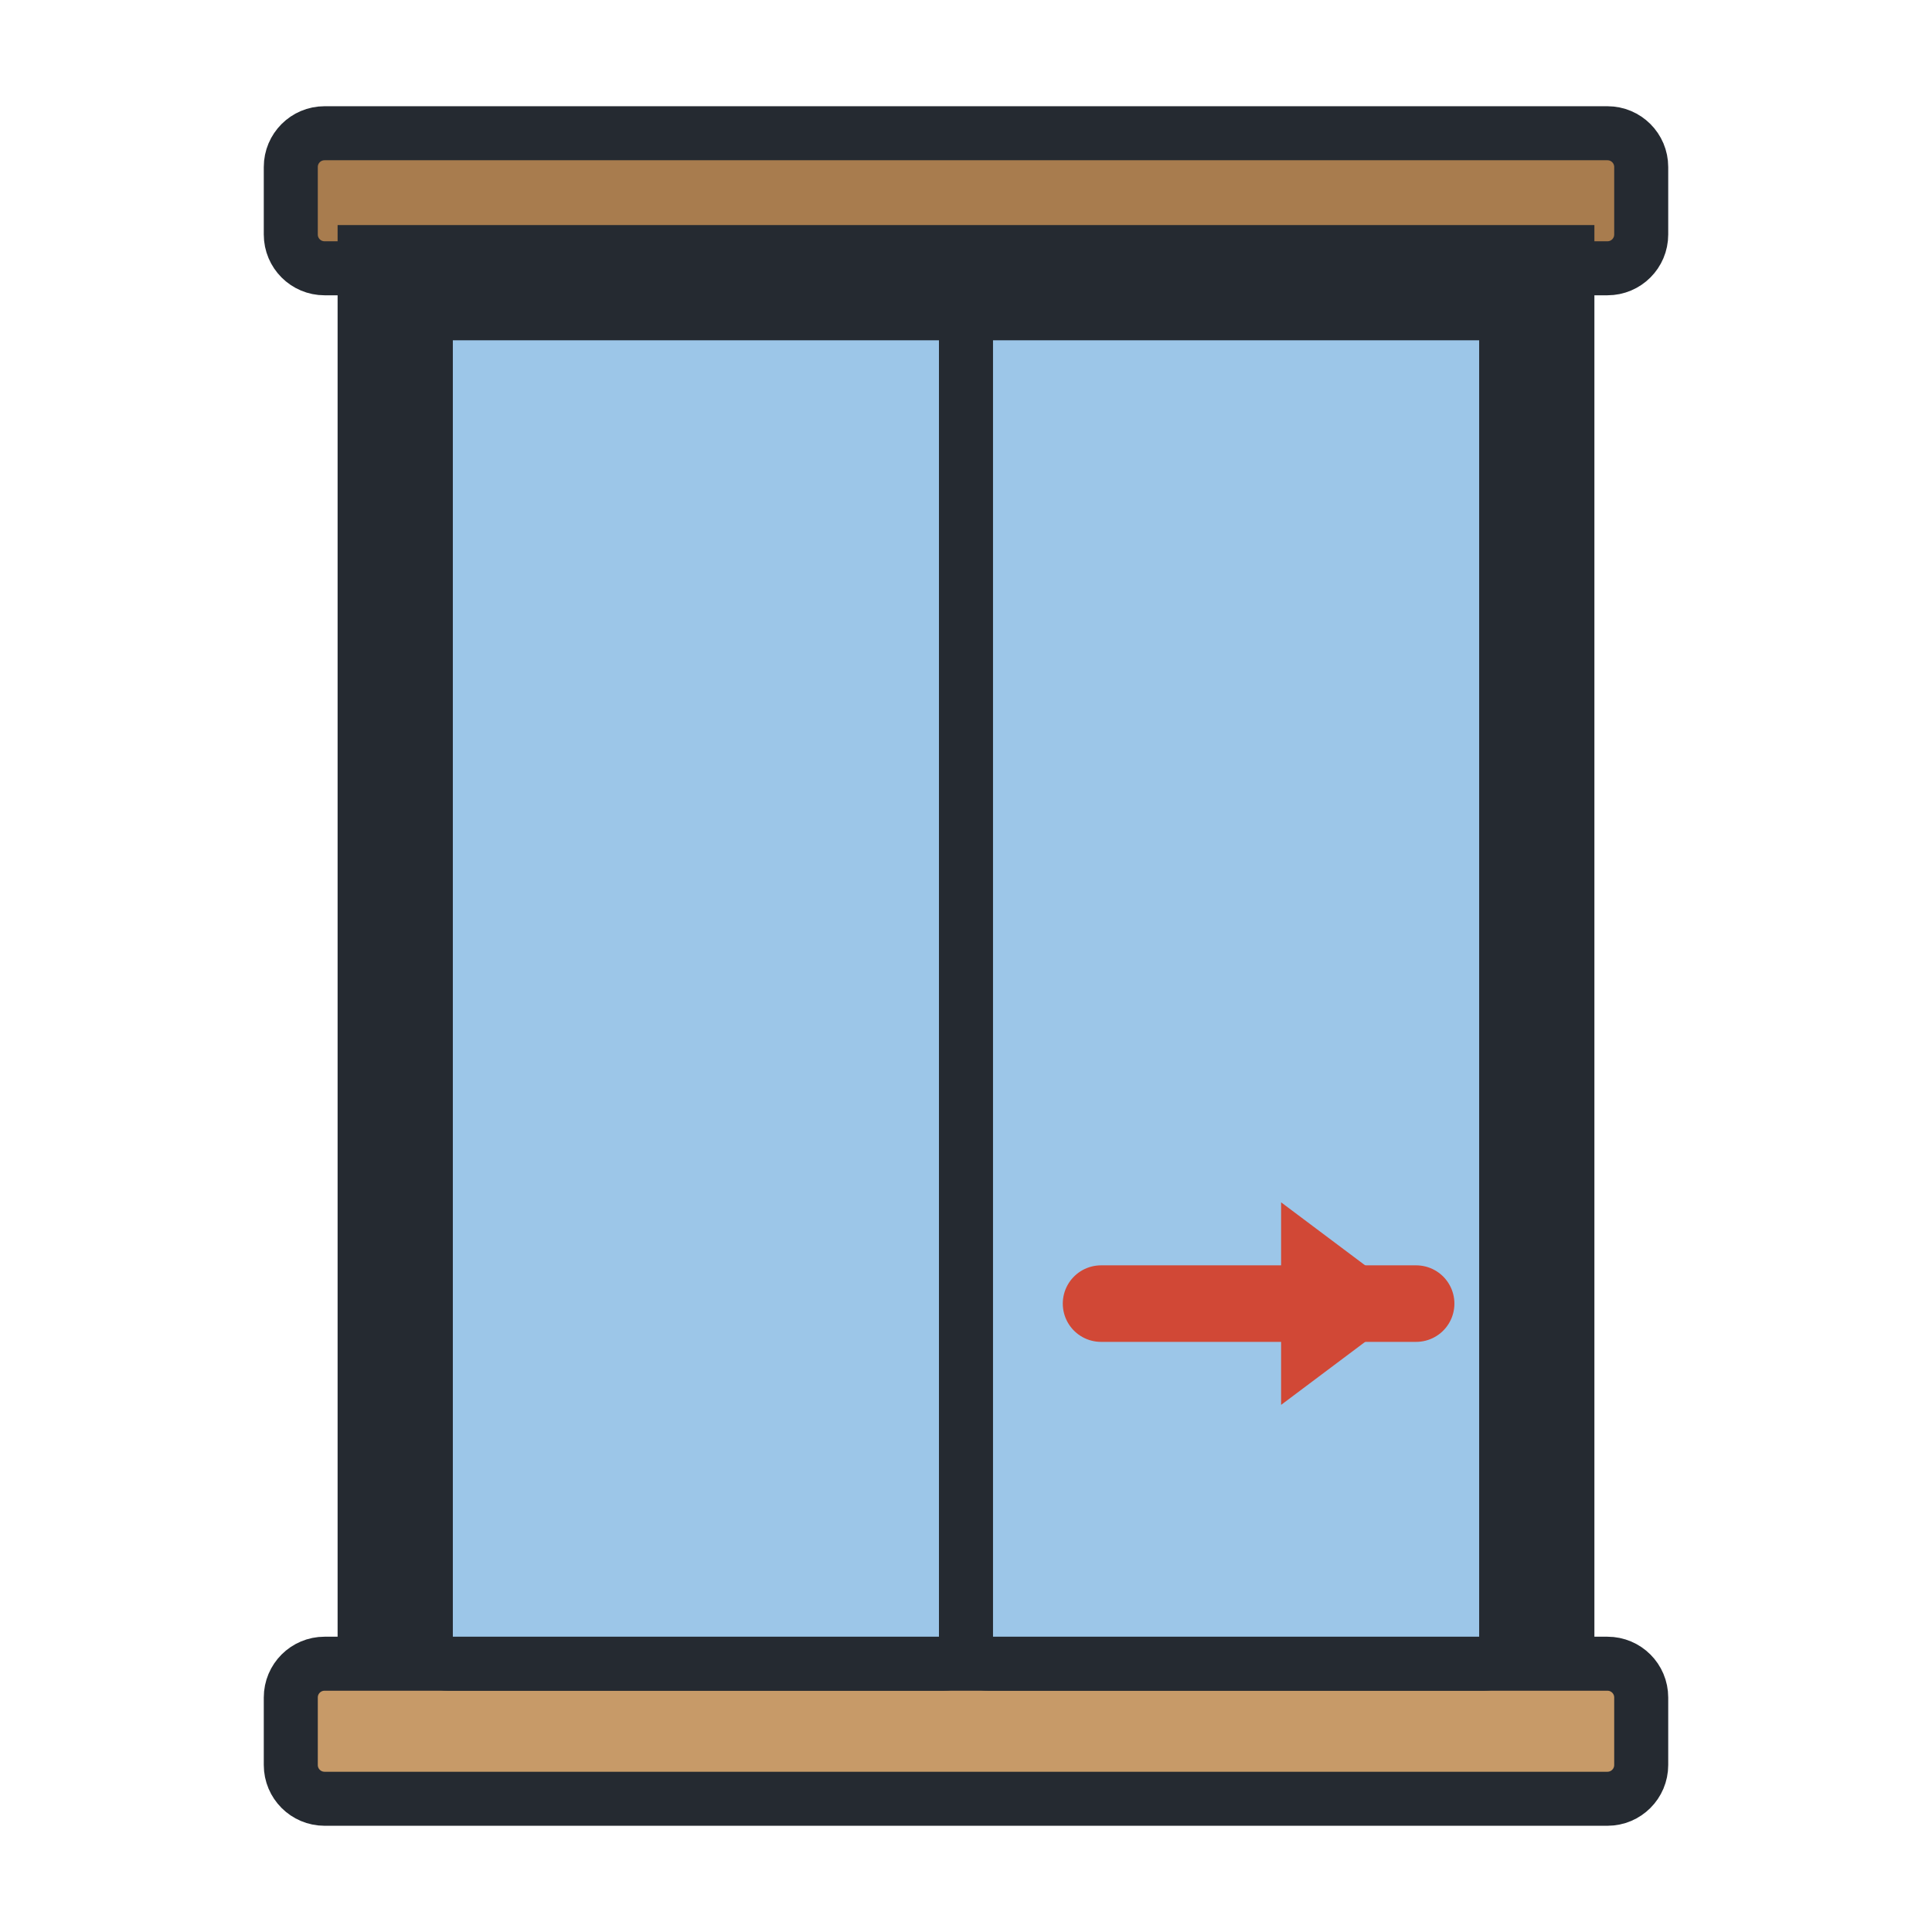
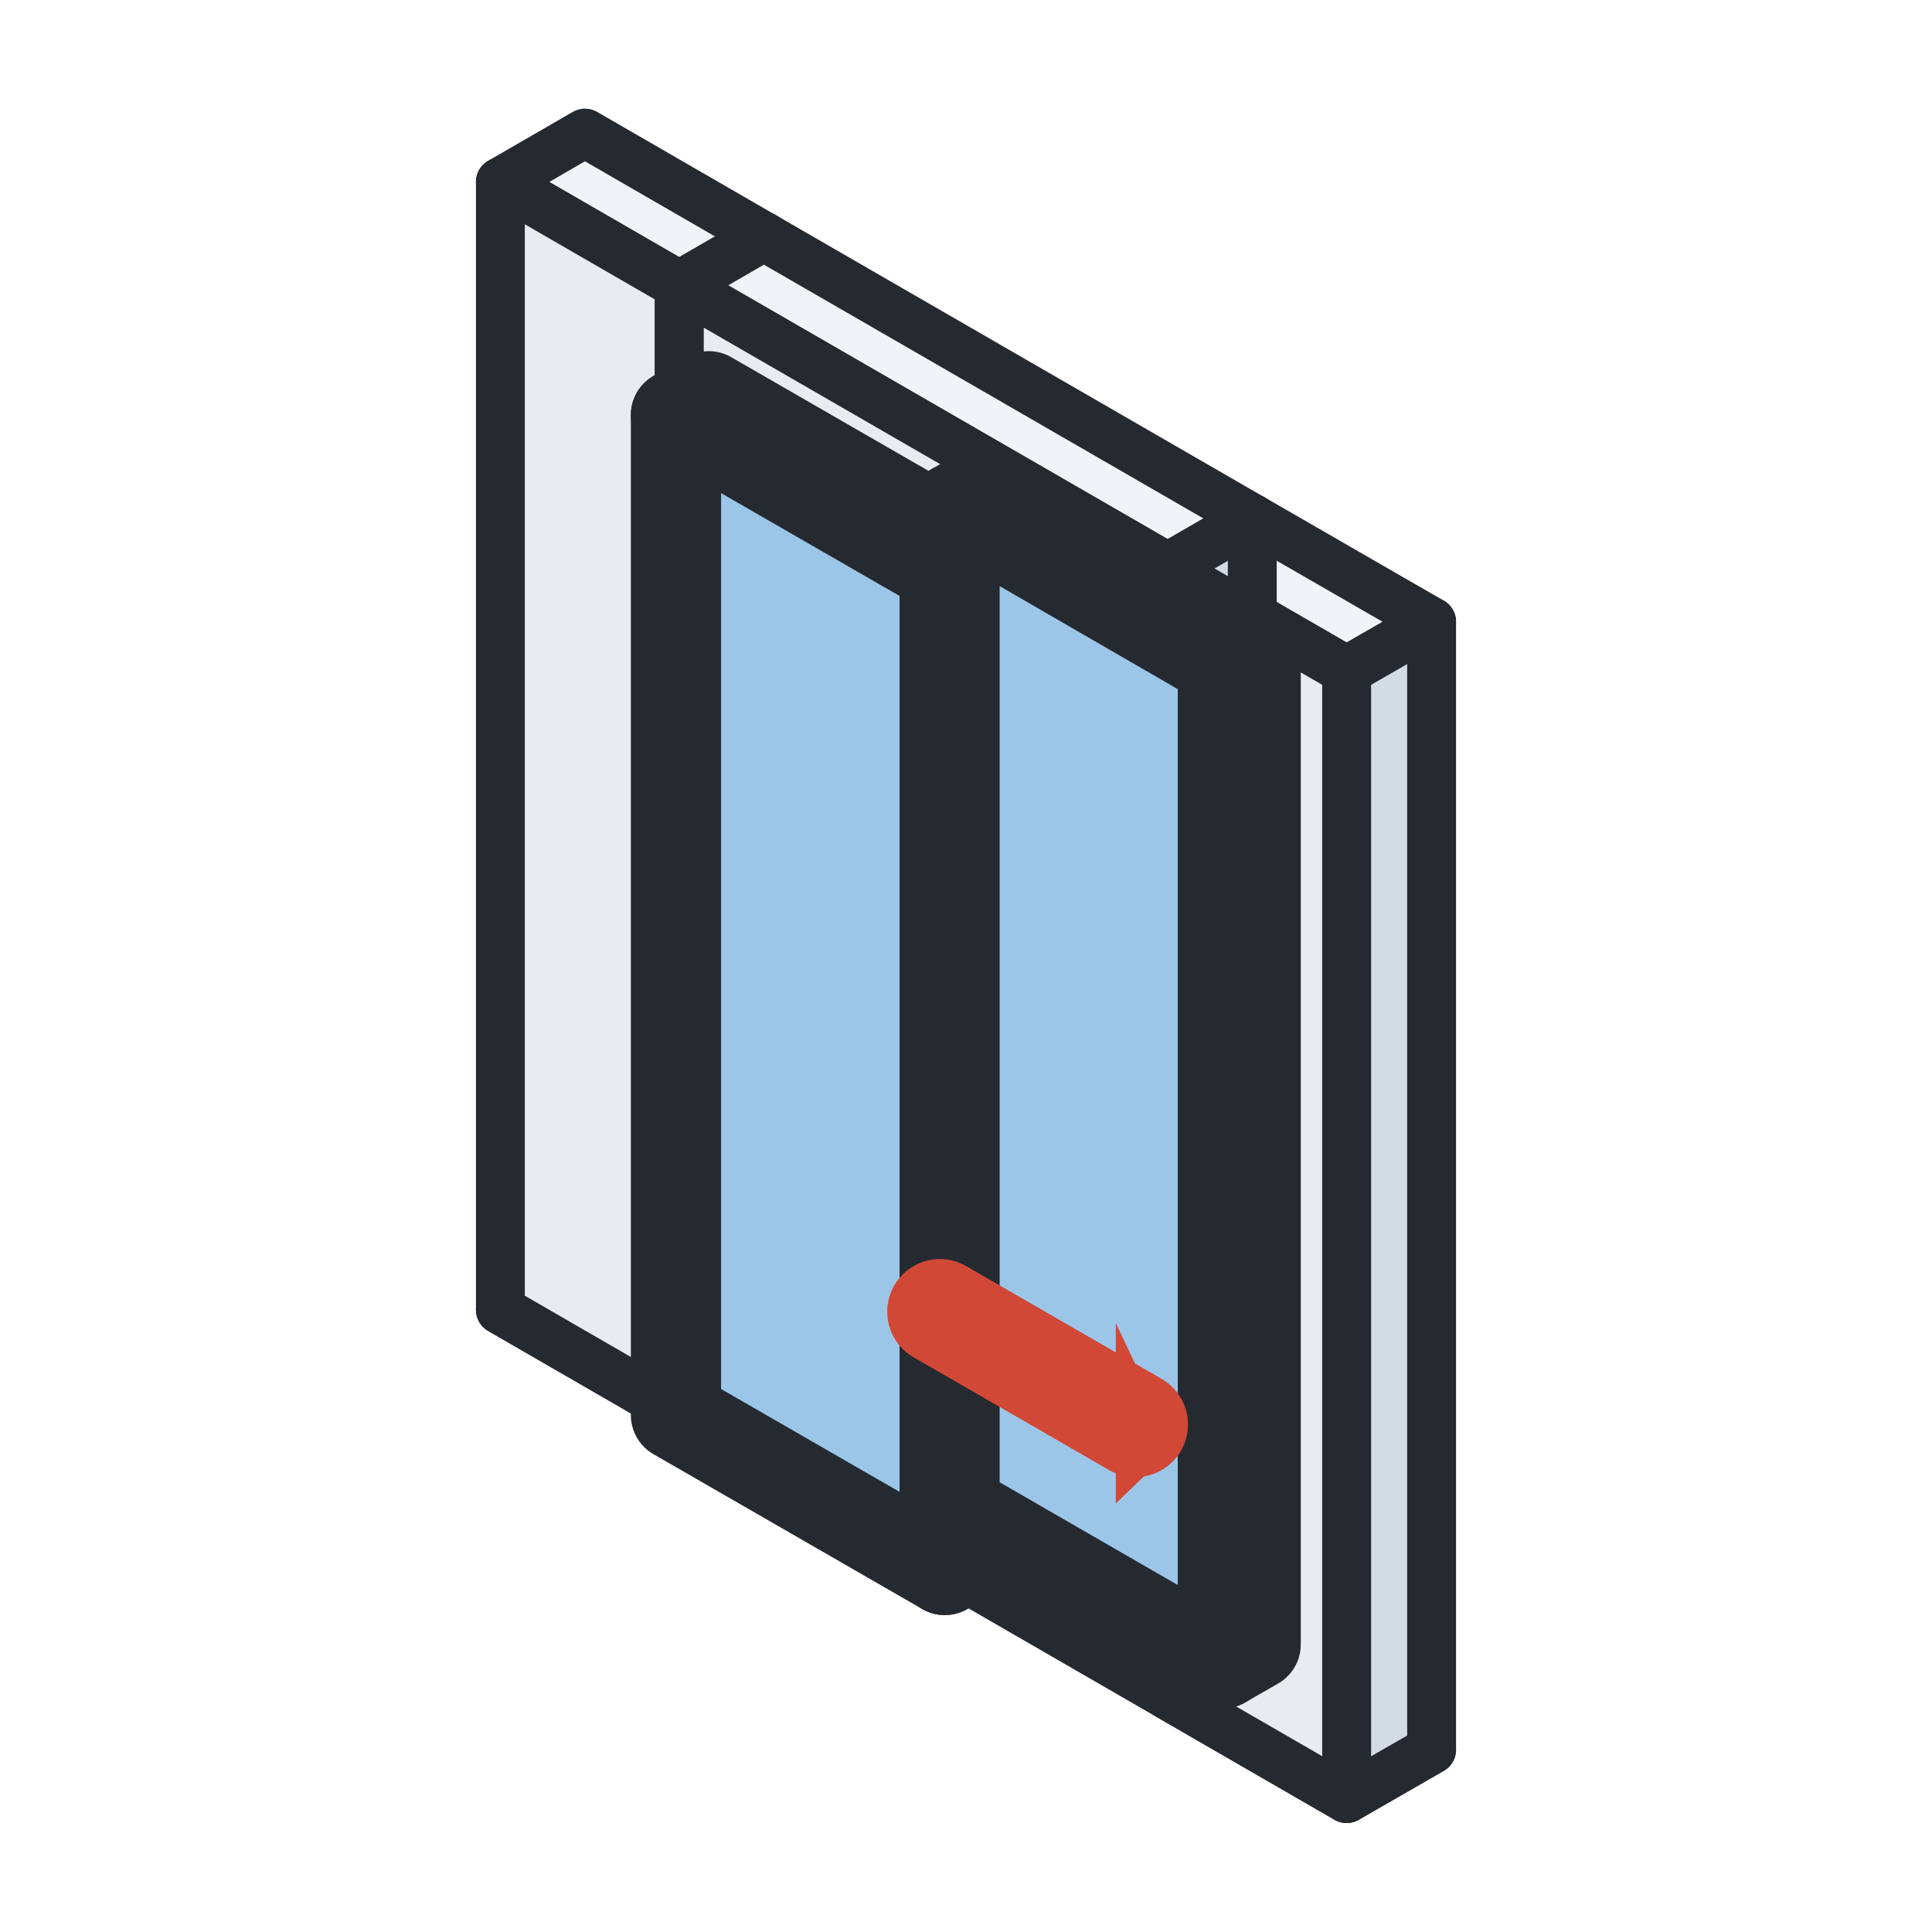
- <svg xmlns="http://www.w3.org/2000/svg" viewBox="-42.92 -43.92 85.84 85.84">
-   <rect x="-30" y="-38" width="60" height="6" rx="1.5" fill="#A87C4E" stroke="#252A31" stroke-width="2.4" />
-   <path d="M -26 32 L -26 -32 L 26 -32 L 26 32" fill="none" stroke="#252A31" stroke-width="3.84" stroke-linecap="square" />
-   <rect x="-30" y="30" width="60" height="6" rx="1.5" fill="#C79A68" stroke="#252A31" stroke-width="2.4" />
-   <rect x="-24" y="-30" width="24" height="60" rx="1" fill="#9CC6E8" stroke="#252A31" stroke-width="2.4" />
-   <rect x="0" y="-30" width="24" height="60" rx="1" fill="#9CC6E8" stroke="#252A31" stroke-width="2.4" />
-   <path d="M 6 14 L 20 14" stroke="#D14836" stroke-width="3.4" stroke-linecap="round" />
-   <path d="M 20 14 L 14 9.5 L 14 18.5 Z" fill="#D14836" />
+ <svg xmlns="http://www.w3.org/2000/svg" viewBox="-15.56 -33.54 51.39 51.39">
+   <polygon points="0.00,0.00 22.52,13.00 20.26,14.30 -2.25,1.30" fill="#C79A68" stroke="#252A31" stroke-width="1.3" stroke-linejoin="round" />
+   <polygon points="-2.25,-28.70 2.51,-25.95 4.76,-27.25 0.00,-30.00" fill="#F1F4F7" stroke="#252A31" stroke-width="1.3" stroke-linejoin="round" />
+   <polygon points="-2.25,1.30 2.51,4.05 2.51,-25.95 -2.25,-28.70" fill="#E7ECF1" stroke="#252A31" stroke-width="1.3" stroke-linejoin="round" />
+   <polygon points="2.51,4.05 4.76,2.75 4.76,-27.25 2.51,-25.95" fill="#D3DBE3" stroke="#252A31" stroke-width="1.3" stroke-linejoin="round" />
+   <polygon points="15.50,-18.45 20.26,-15.70 22.52,-17.00 17.75,-19.75" fill="#F1F4F7" stroke="#252A31" stroke-width="1.3" stroke-linejoin="round" />
+   <polygon points="15.50,11.55 20.26,14.30 20.26,-15.70 15.50,-18.45" fill="#E7ECF1" stroke="#252A31" stroke-width="1.3" stroke-linejoin="round" />
+   <polygon points="20.26,14.30 22.52,13.00 22.52,-17.00 20.26,-15.70" fill="#D3DBE3" stroke="#252A31" stroke-width="1.3" stroke-linejoin="round" />
+   <polygon points="2.51,-25.95 15.50,-18.45 17.75,-19.75 4.76,-27.25" fill="#F1F4F7" stroke="#252A31" stroke-width="1.3" stroke-linejoin="round" />
+   <polygon points="2.51,-22.55 15.50,-15.05 15.50,-18.45 2.51,-25.95" fill="#E7ECF1" stroke="#252A31" stroke-width="1.3" stroke-linejoin="round" />
+   <polygon points="15.50,-15.05 17.75,-16.35 17.75,-19.75 15.50,-18.45" fill="#D3DBE3" stroke="#252A31" stroke-width="1.3" stroke-linejoin="round" />
+   <polygon points="2.42,-22.50 9.57,-18.38 10.44,-18.88 3.29,-23.00" fill="#EEF1F5" stroke="#252A31" stroke-width="2.4" stroke-linejoin="round" />
+   <polygon points="2.42,4.10 9.57,8.22 9.57,-18.38 2.42,-22.50" fill="#9CC6E8" stroke="#252A31" stroke-width="2.4" stroke-linejoin="round" />
+   <polygon points="9.57,8.22 10.44,7.72 10.44,-18.88 9.57,-18.38" fill="#7DAFD9" stroke="#252A31" stroke-width="2.4" stroke-linejoin="round" />
+   <polygon points="9.83,-20.03 16.97,-15.90 17.84,-16.40 10.70,-20.53" fill="#EEF1F5" stroke="#252A31" stroke-width="2.4" stroke-linejoin="round" />
+   <polygon points="9.83,6.58 16.97,10.70 16.97,-15.90 9.83,-20.03" fill="#9CC6E8" stroke="#252A31" stroke-width="2.4" stroke-linejoin="round" />
+   <polygon points="16.97,10.70 17.84,10.20 17.84,-16.40 16.97,-15.90" fill="#7DAFD9" stroke="#252A31" stroke-width="2.4" stroke-linejoin="round" />
+   <path d="M 9.44 1.35 L 14.64 4.35" stroke="#D14836" stroke-width="2.8" stroke-linecap="round" fill="none" />
+   <path d="M 15.68 4.95 L 14.12 1.65 L 14.12 6.45 Z" fill="#D14836" />
</svg>
